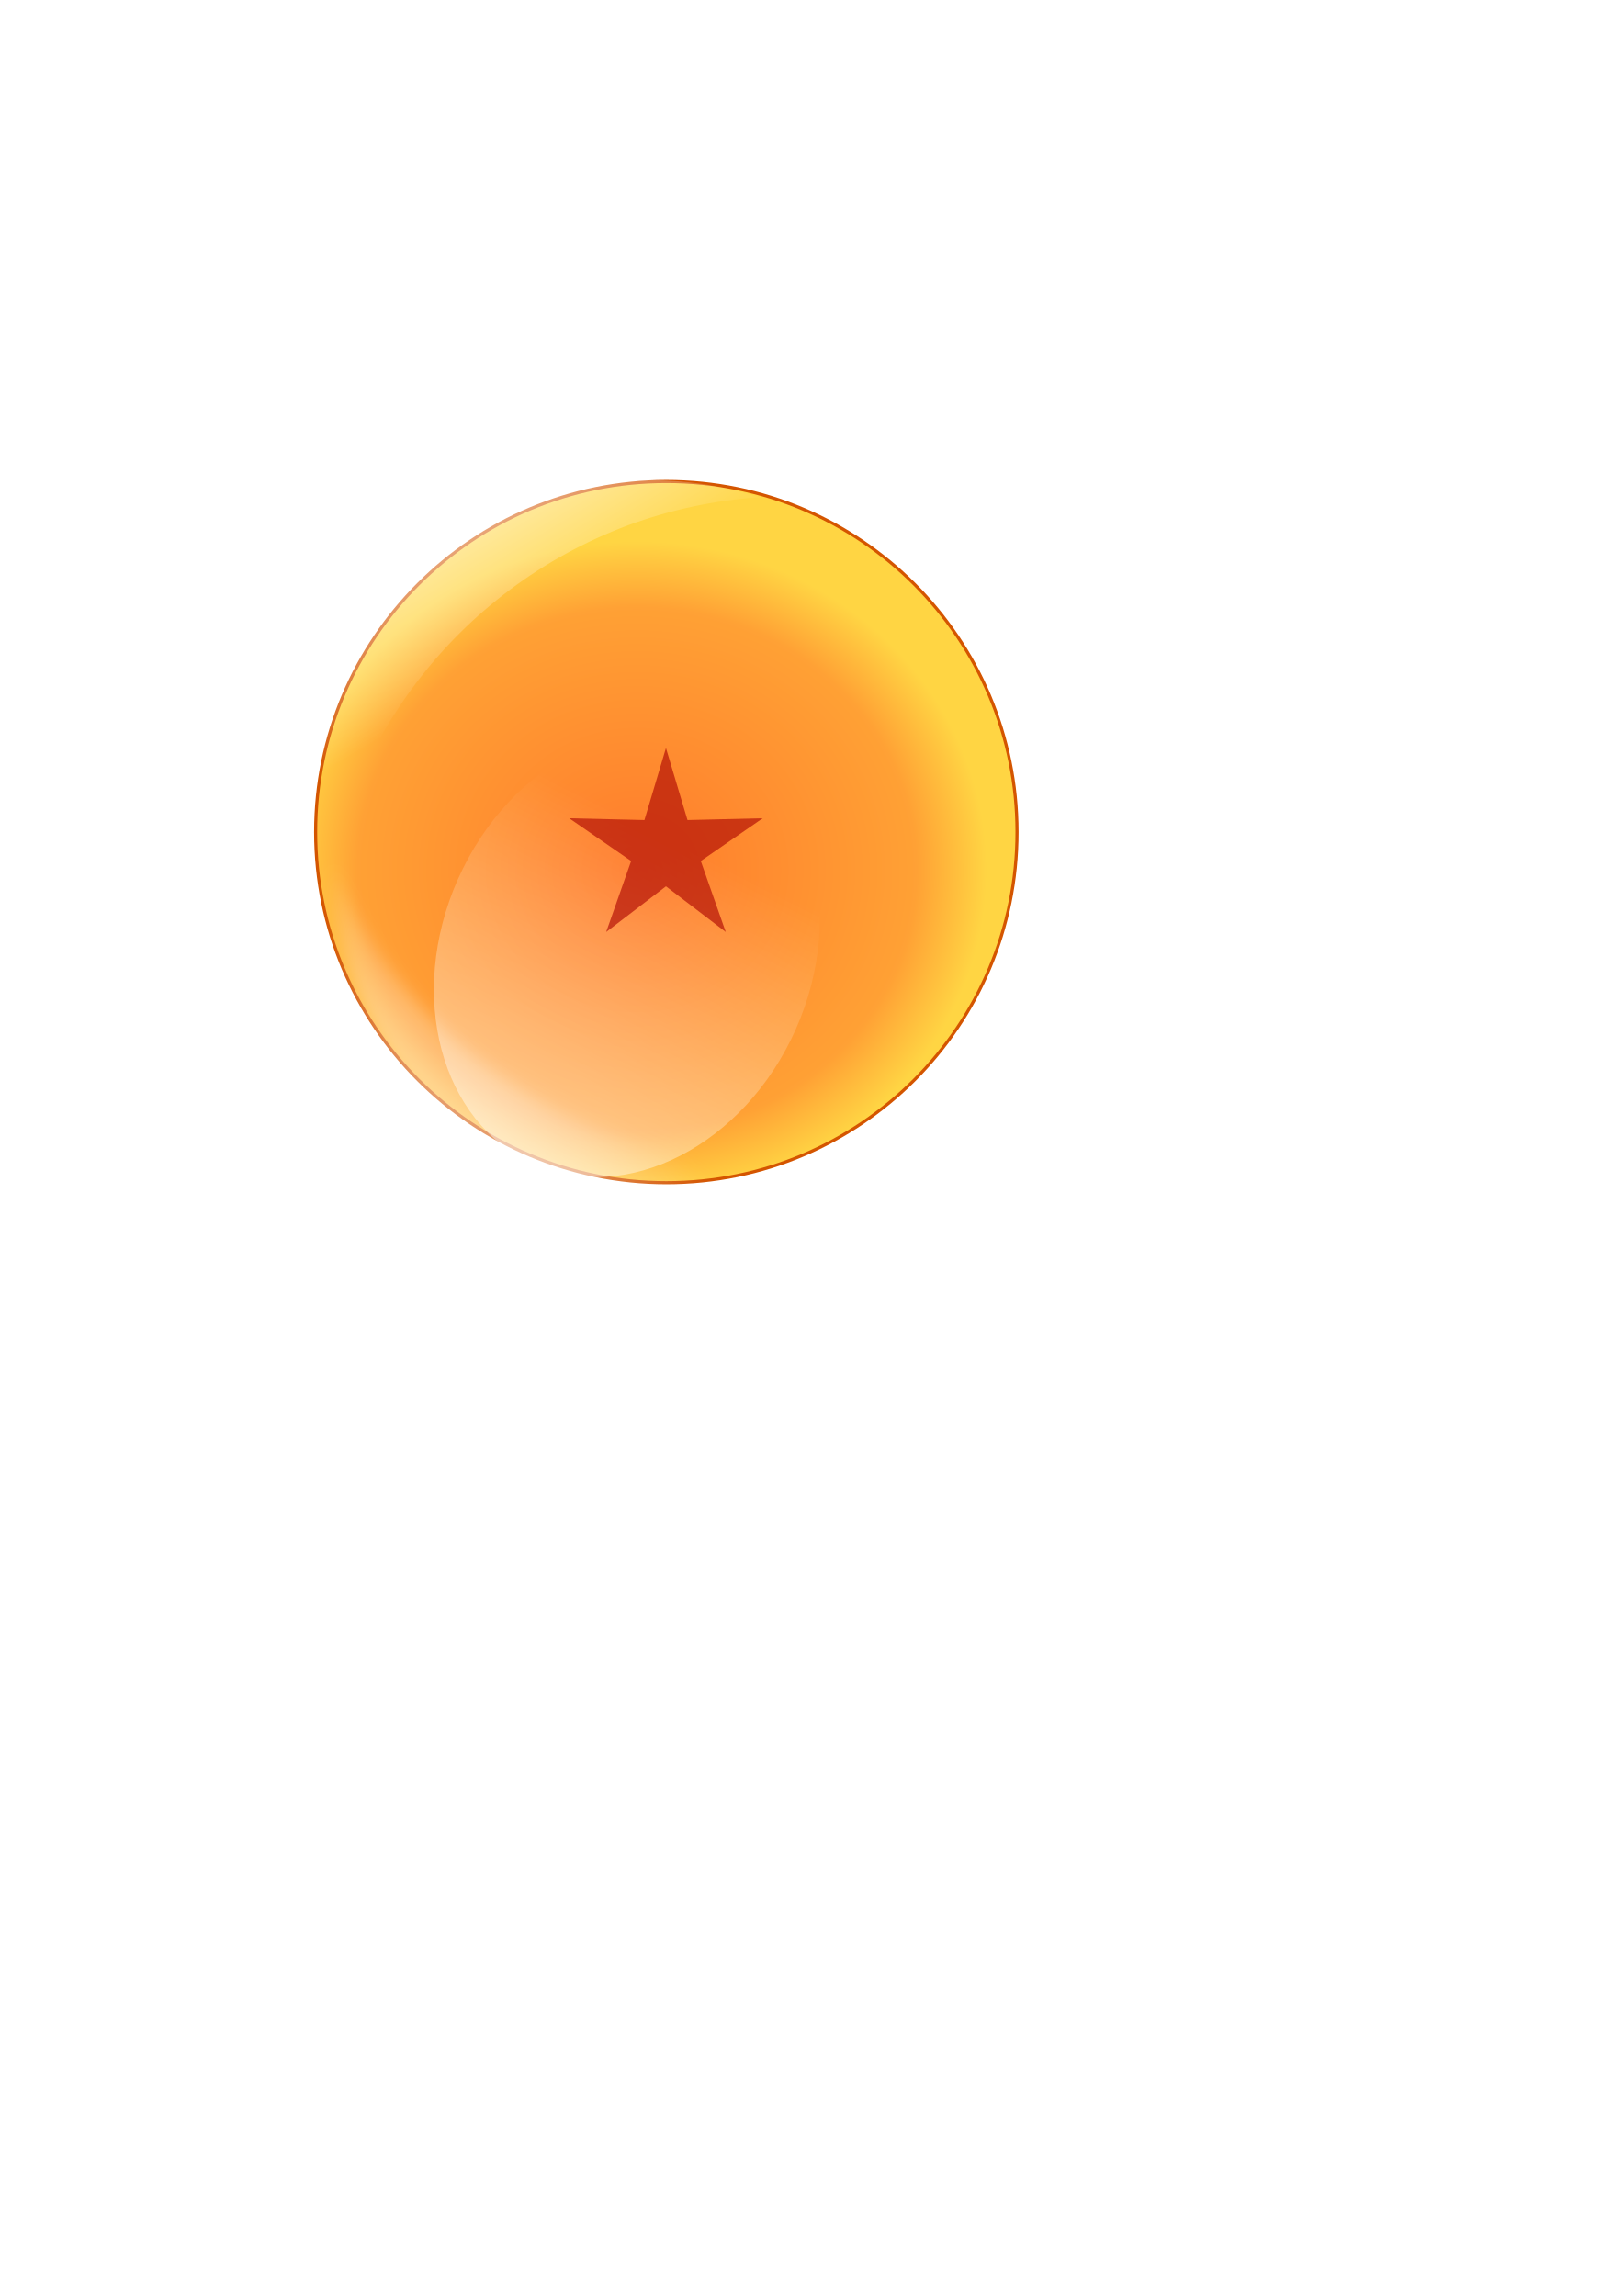
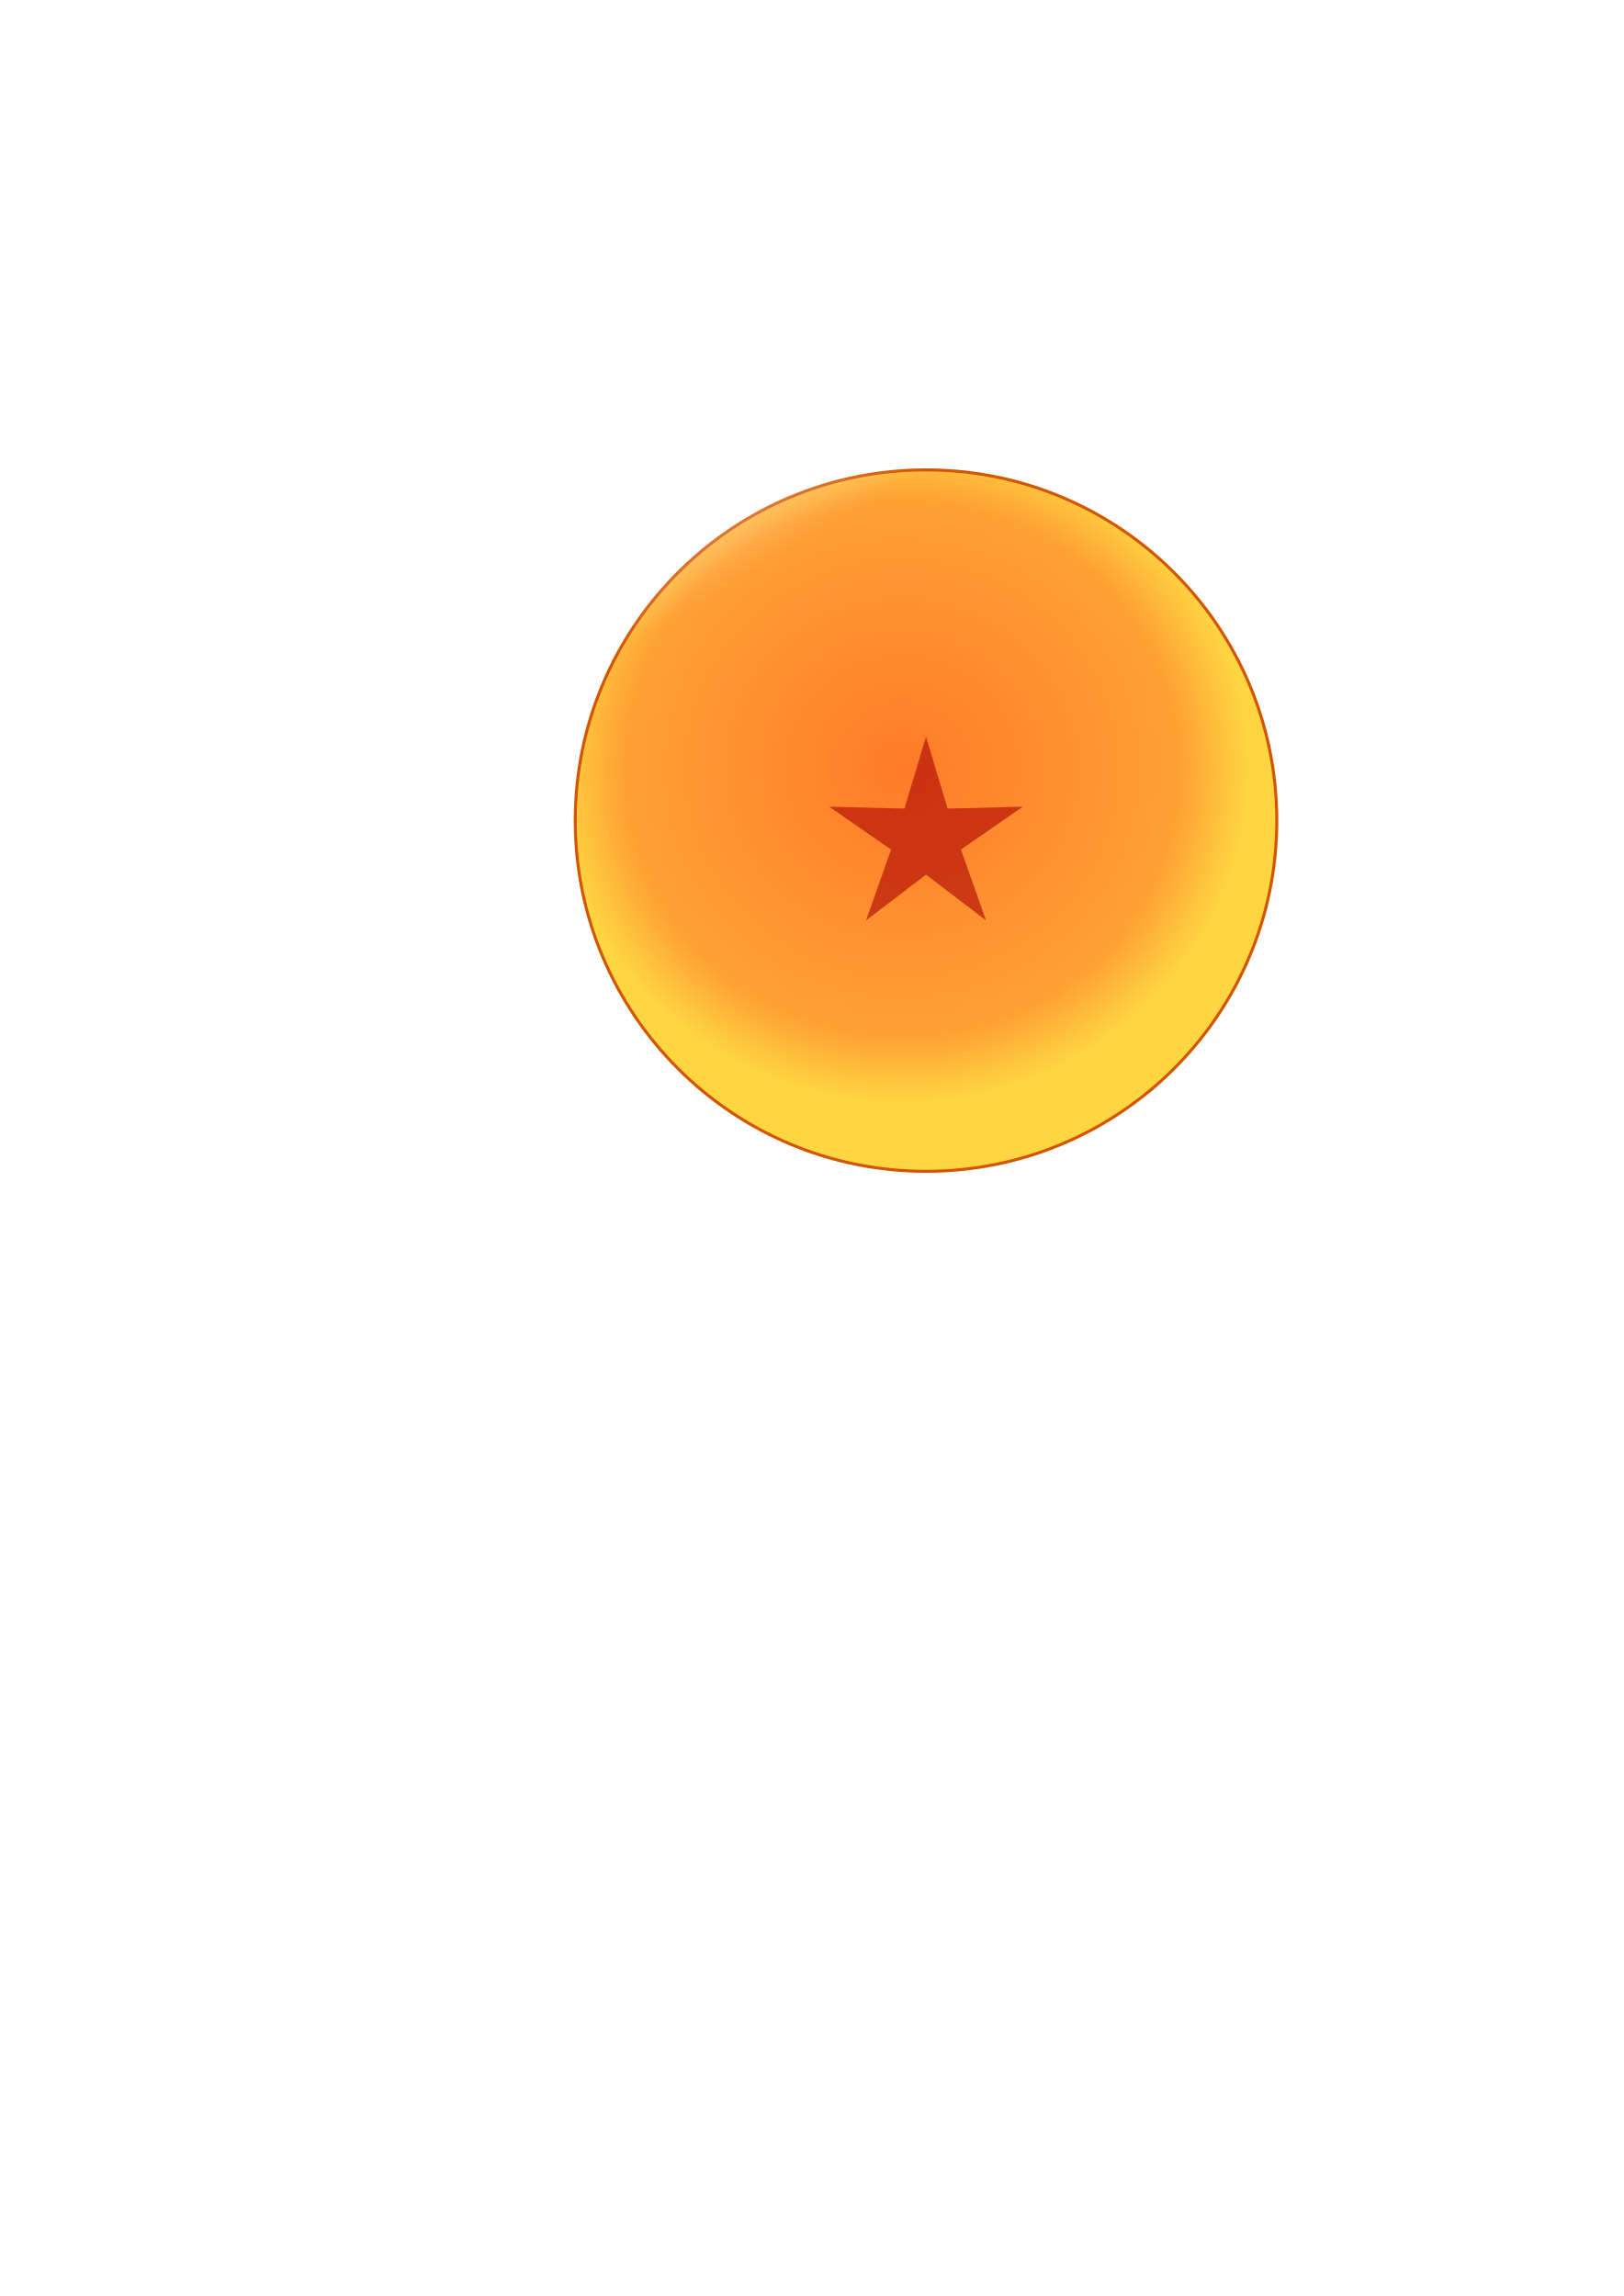
- <svg xmlns="http://www.w3.org/2000/svg" xmlns:xlink="http://www.w3.org/1999/xlink" width="210mm" height="297mm" viewBox="0 0 210 297" version="1.1" id="svg8">
-   <defs id="defs2">
-     <linearGradient id="linearGradient4589">
-       <stop style="stop-color:#ffffff;stop-opacity:1;" offset="0" id="stop4585" />
-       <stop style="stop-color:#ffffff;stop-opacity:0;" offset="1" id="stop4587" />
+ <svg xmlns="http://www.w3.org/2000/svg" version="1.1" viewBox="0 0 595.3 841.9">
+   <defs>
+     <style>
+       .cls-1 {
+         fill: url(#Dégradé_sans_nom);
+         fill-opacity: 1;
+         stroke: #d45500;
+         stroke-miterlimit: 11.3;
+         stroke-width: 1.1px;
+       }
+ 
+       .cls-2 {
+         fill: #a00;
+         isolation: isolate;
+         opacity: .6;
+       }
+ 
+       .cls-3 {
+         fill: url(#Dégradé_sans_nom_2);
+       }
+     </style>
+     <radialGradient id="Dégradé_sans_nom" data-name="Dégradé sans nom" cx="-62.9" cy="827.6" fx="-62.9" fy="827.6" r="45.4" gradientTransform="translate(506.8 2516.3) scale(2.8 -2.7)" gradientUnits="userSpaceOnUse">
+       <stop offset="0" stop-color="#ff7a2a" />
+       <stop offset=".8" stop-color="#ffa033" />
+       <stop offset="1" stop-color="#ffd542" />
+     </radialGradient>
+     <linearGradient id="Dégradé_sans_nom_2" data-name="Dégradé sans nom 2" x1="27.2" y1="770.1" x2="139" y2="837.3" gradientTransform="translate(-346.3 134.1) rotate(90) scale(.7 -.7)" gradientUnits="userSpaceOnUse">
+       <stop offset="0" stop-color="#fff" />
+       <stop offset="1" stop-color="#fff" stop-opacity="0" />
    </linearGradient>
-     <linearGradient id="linearGradient4527">
-       <stop style="stop-color:#ffffff;stop-opacity:1;" offset="0" id="stop4523" />
-       <stop style="stop-color:#ffffff;stop-opacity:0;" offset="1" id="stop4525" />
-     </linearGradient>
-     <linearGradient id="linearGradient4491">
-       <stop style="stop-color:#ff7a2a;stop-opacity:1" offset="0" id="stop4487" />
-       <stop id="stop4495" offset="0.797" style="stop-color:#ffa033;stop-opacity:1" />
-       <stop style="stop-color:#ffd542;stop-opacity:1" offset="1" id="stop4489" />
-     </linearGradient>
-     <radialGradient xlink:href="#linearGradient4491" id="radialGradient4493" cx="33.438" cy="66.697" fx="33.438" fy="66.697" r="45.357" gradientUnits="userSpaceOnUse" gradientTransform="matrix(0.9983713,0,0,0.9384616,49.01532,49.9549)" />
-     <linearGradient xlink:href="#linearGradient4527" id="linearGradient4531" x1="124.364" y1="127.504" x2="127.636" y2="64.03" gradientUnits="userSpaceOnUse" />
-     <linearGradient xlink:href="#linearGradient4589" id="linearGradient4591" x1="137.3" y1="559.285" x2="249.111" y2="492.142" gradientUnits="userSpaceOnUse" gradientTransform="matrix(0,0.2645833,-0.2645833,0,192.6708,21.64116)" />
-     <linearGradient xlink:href="#linearGradient4589" id="linearGradient4591-0" x1="137.3" y1="559.285" x2="249.111" y2="492.142" gradientUnits="userSpaceOnUse" gradientTransform="matrix(0.2523509,-0.0795196,0.0795196,0.2523509,-26.10786,34.25944)" />
-     <filter style="color-interpolation-filters:sRGB" id="filter4757" x="-0.034" width="1.069" y="-0.054" height="1.108">
-       <feGaussianBlur stdDeviation="1.013" id="feGaussianBlur4759" />
-     </filter>
  </defs>
-   <g id="layer1">
-     <g id="g4777">
-       <g id="g4765">
-         <circle style="opacity:1;fill:url(#radialGradient4493);fill-opacity:0.992;stroke:#d45500;stroke-width:0.4;stroke-miterlimit:4;stroke-dasharray:none" id="path4485" cx="86.179" cy="107.634" r="45.357" />
-         <path style="opacity:1;fill:url(#linearGradient4591);fill-opacity:1;stroke:none;stroke-width:2.016;stroke-miterlimit:4;stroke-dasharray:none" d="M 98.21,64.317 A 46.103,45.327 60.292 0 0 68.797,64.882 46.103,45.327 60.292 0 0 41.445,120.436 63.251,62.186 60.292 0 1 81.277,67.929 63.251,62.186 60.292 0 1 98.21,64.317 Z" id="path4485-8-9" />
-         <path style="opacity:1;fill:url(#linearGradient4591-0);fill-opacity:1;stroke:none;stroke-width:2.016;stroke-miterlimit:4;stroke-dasharray:none;filter:url(#filter4757)" d="m 42.985,111.527 a 45.327,46.103 42.802 0 0 9.379,27.884 45.327,46.103 42.802 0 0 61.206,9.39 62.186,63.251 42.802 0 1 -62.051,-22.209 62.186,63.251 42.802 0 1 -8.534,-15.065 z" id="path4485-8-9-7" />
-         <ellipse style="opacity:0.641;fill:url(#linearGradient4531);fill-opacity:1;stroke:none;stroke-width:1.175;stroke-miterlimit:4;stroke-dasharray:none" id="path4485-8" cx="124.157" cy="79.96" rx="23.908" ry="29.7" transform="rotate(23.91882)" />
+   <g>
+     <g id="svg8">
+       <g id="layer1">
+         <g id="g4777">
+           <g id="g4765">
+             <circle id="path4485" class="cls-1" cx="339.5" cy="300.9" r="128.6" />
+             <path id="path4485-8-9" class="cls-3" d="M373.6,178.1c-27.3-8.8-56.7-8.2-83.4,1.6-63,23.4-96.7,92-77.5,157.5,6.1-67.7,49.9-125.4,112.9-148.8,15.4-5.7,31.6-9.1,48-10.2Z" />
+           </g>
+           <path id="path4769" class="cls-2" d="M339.4,320.8l-21.9,16.7,9.2-26-22.7-15.7,27.6.7,7.9-26.4,7.9,26.4,27.6-.7-22.7,15.7,9.2,26-21.9-16.7Z" />
+         </g>
      </g>
-       <path transform="matrix(0.4394909,0.2537402,-0.2537402,0.4394909,135.8177,135.1087)" d="m -104.946,14.042 -7.378,17.703 -3.536,-18.85 -19.117,-1.546 16.835,-9.188 -4.437,-18.659 13.94,13.172 16.374,-9.986 -8.22,17.328 14.557,12.487 z" id="path4769" style="opacity:0.609;fill:#aa0000;fill-opacity:1;stroke:none;stroke-width:0.4;stroke-miterlimit:4;stroke-dasharray:none" />
    </g>
  </g>
</svg>
